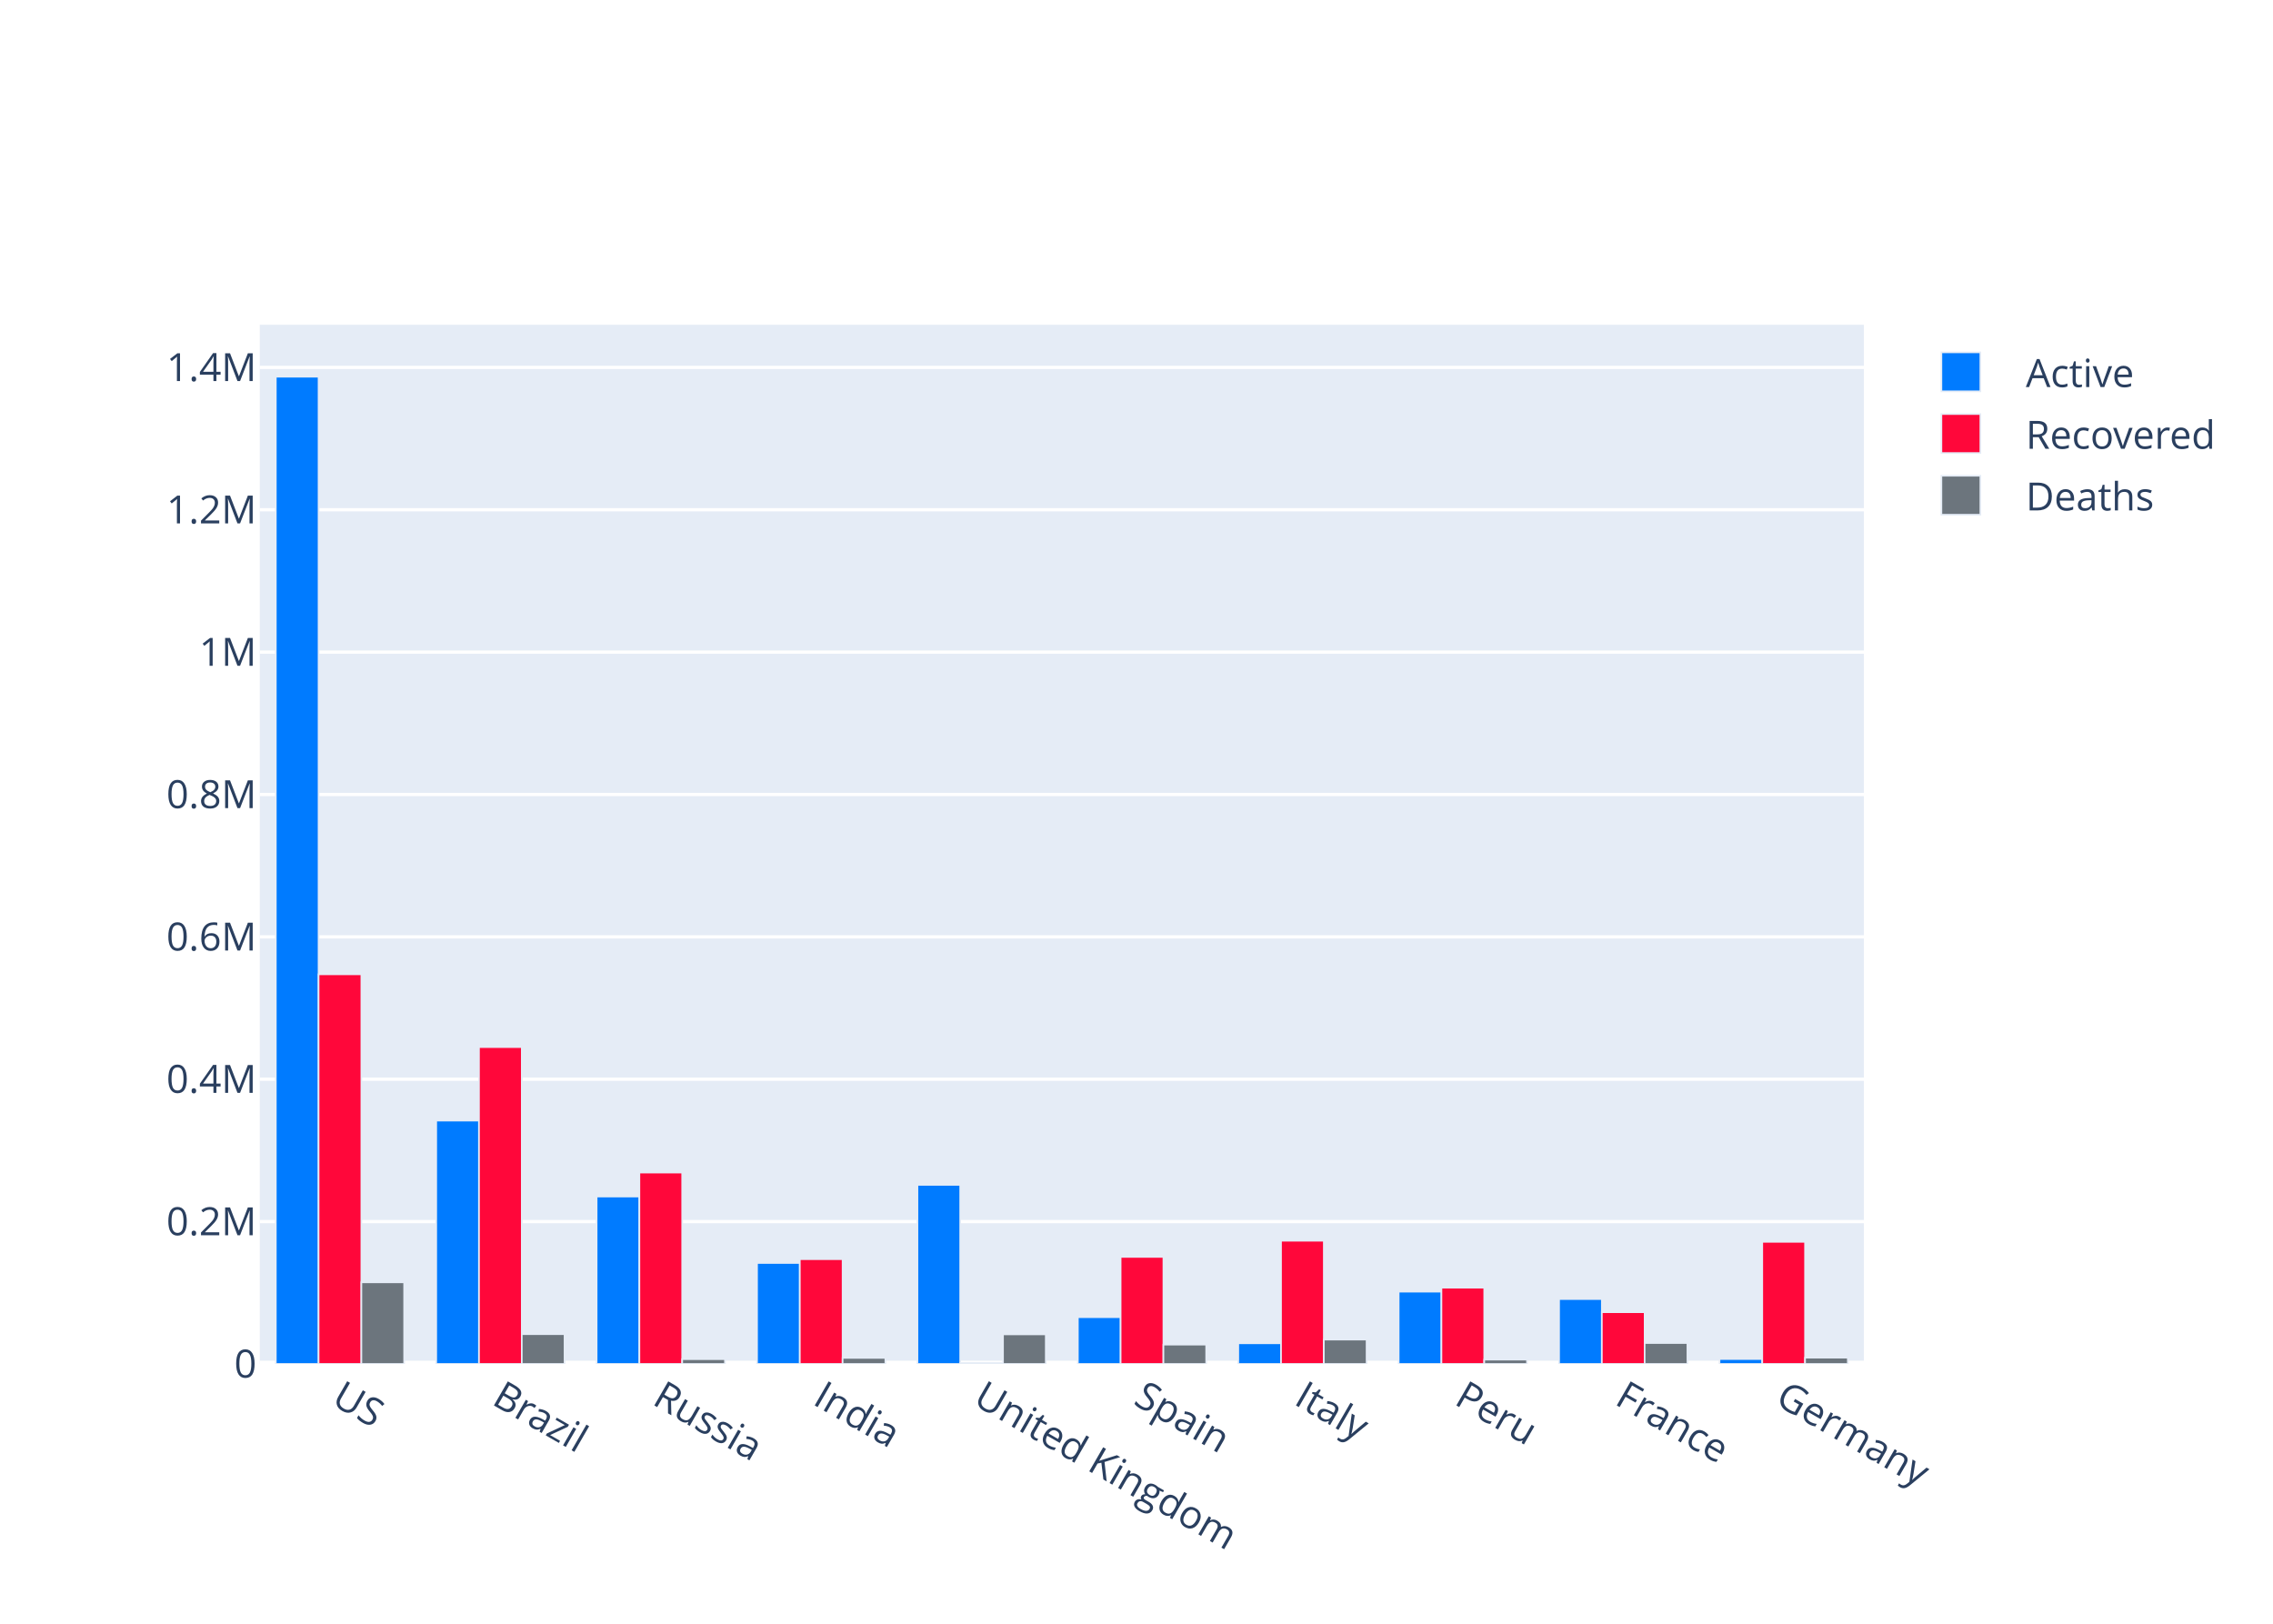
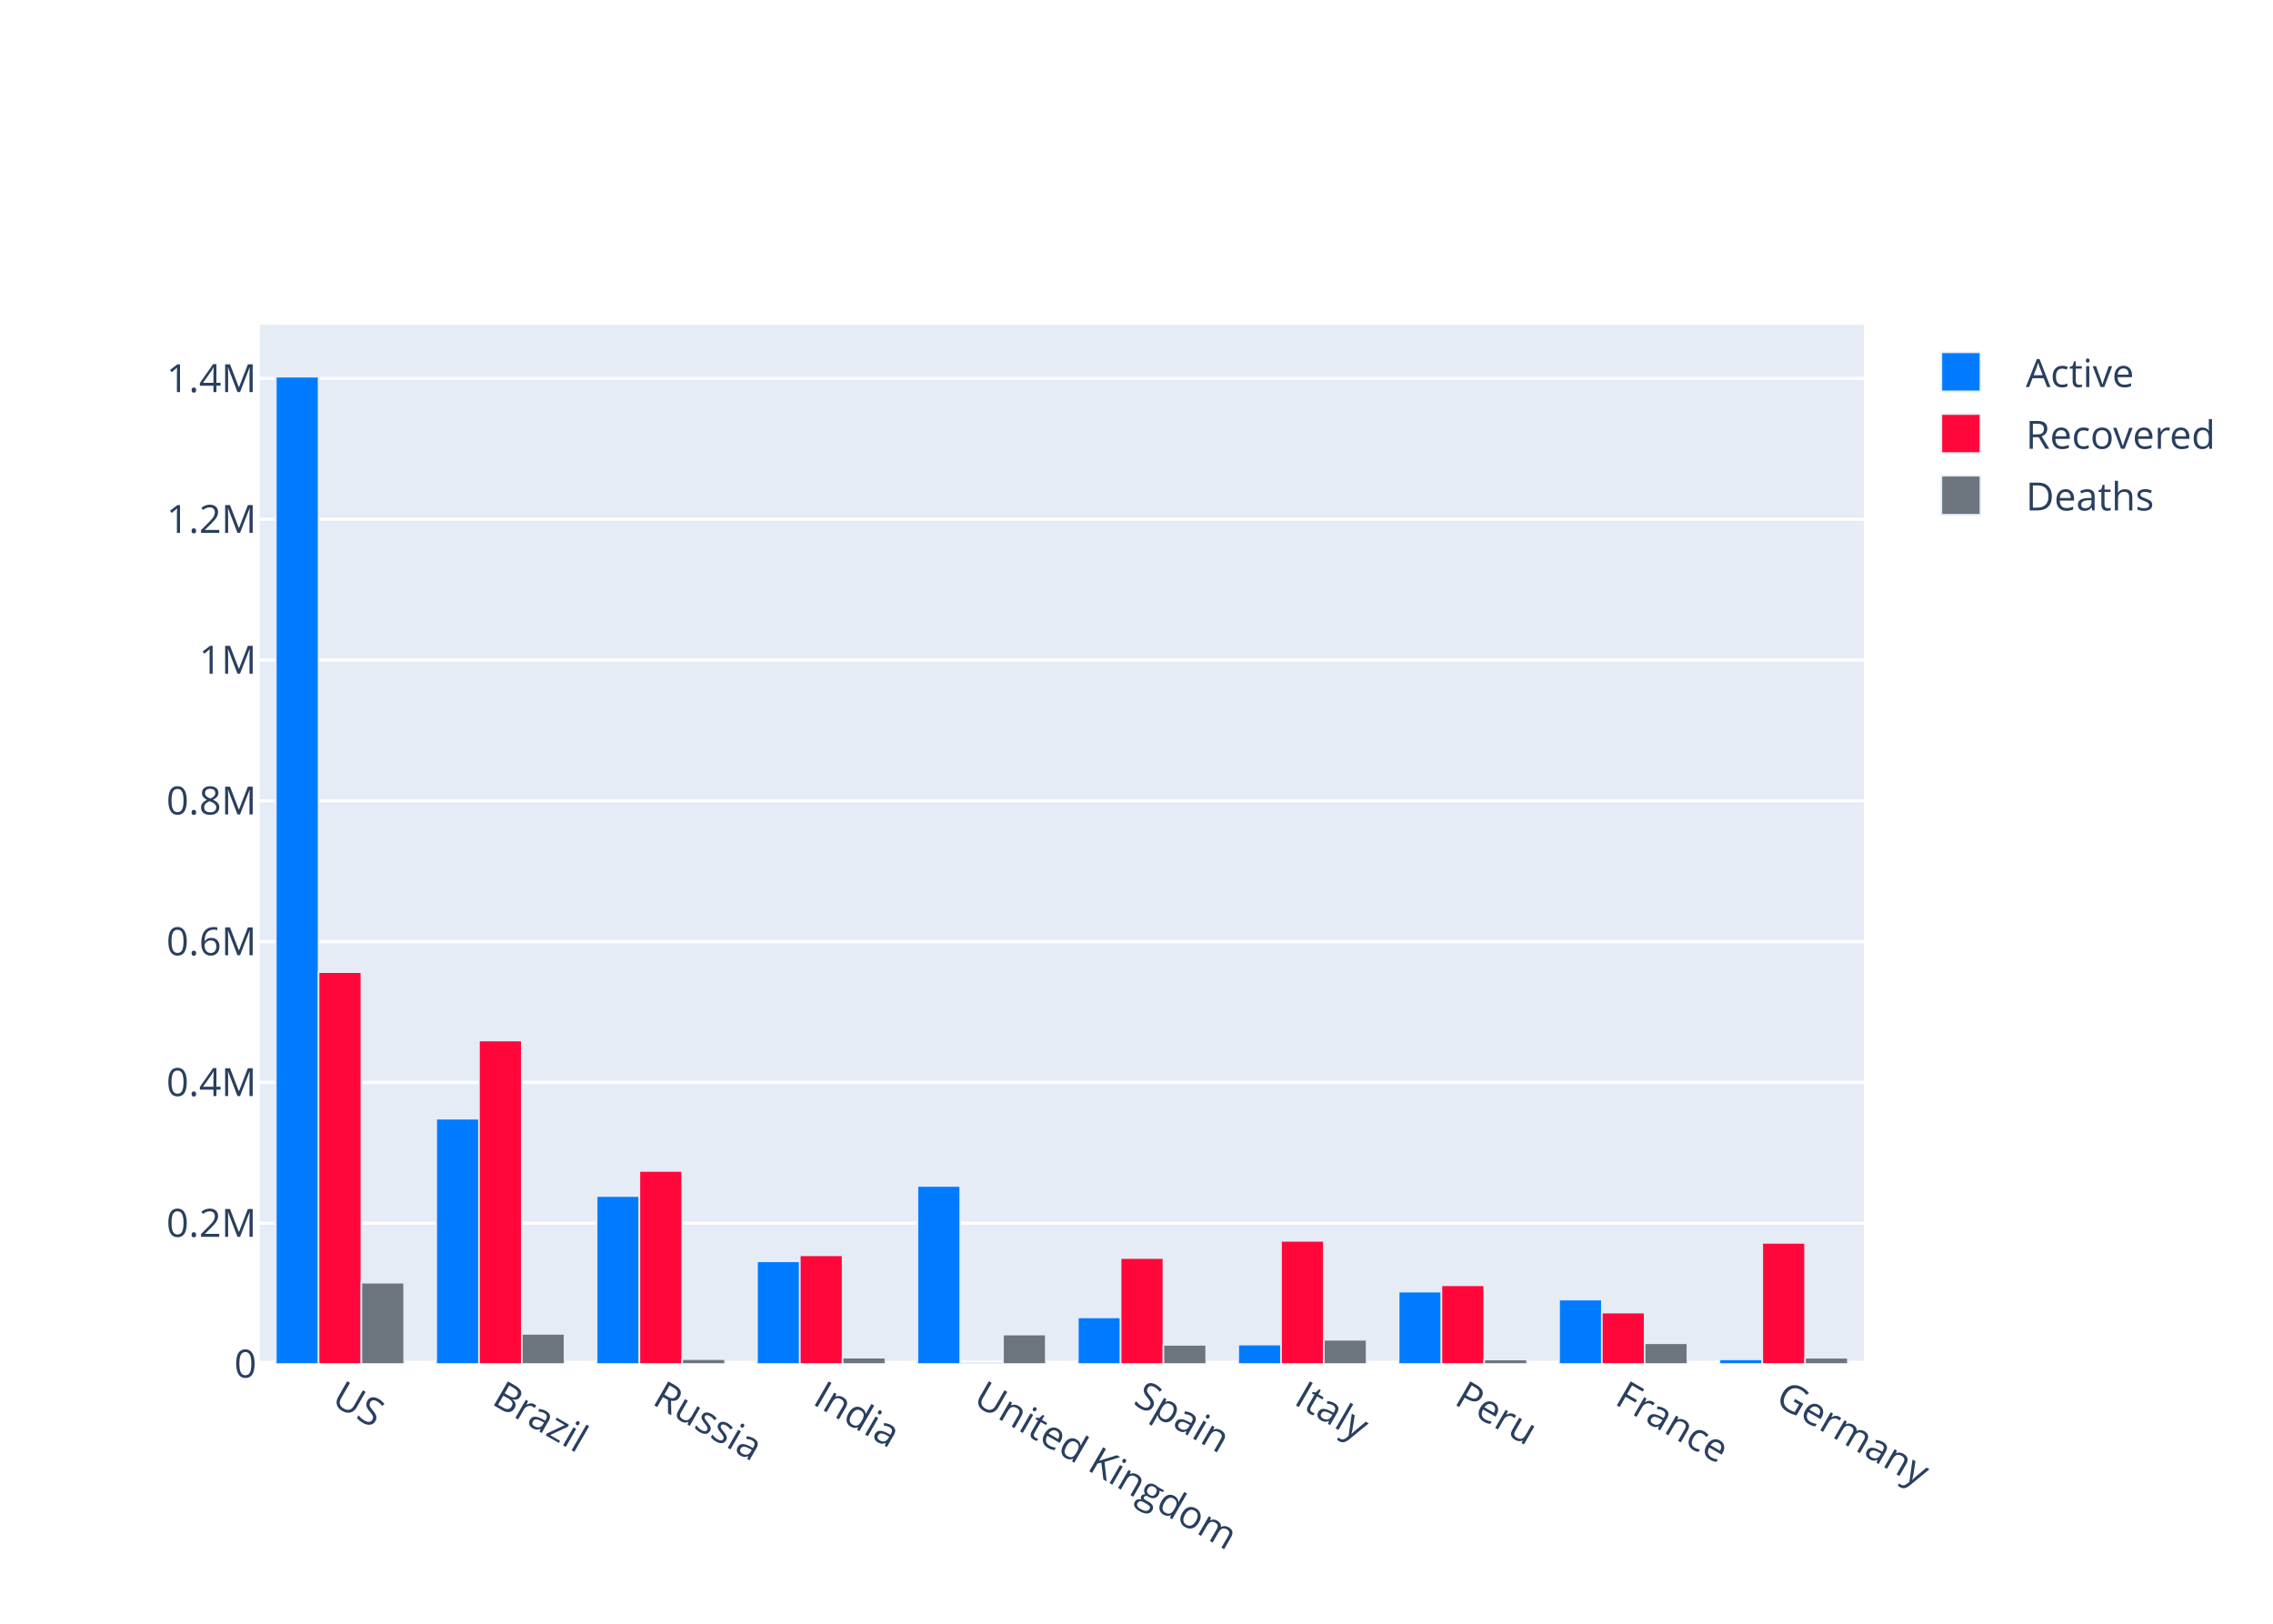
<svg xmlns="http://www.w3.org/2000/svg" class="main-svg" width="700" height="500" style="" viewBox="0 0 700 500">
  <rect x="0" y="0" width="700" height="500" style="fill: rgb(255, 255, 255); fill-opacity: 1;" />
-   <defs id="defs-b386c8">
+   <defs id="defs-b45aad">
    <g class="clips">
-       <clipPath id="clipb386c8xyplot" class="plotclip">
+       <clipPath id="clipb45aadxyplot" class="plotclip">
        <rect width="494" height="320" />
      </clipPath>
-       <clipPath class="axesclip" id="clipb386c8x">
+       <clipPath class="axesclip" id="clipb45aadx">
        <rect x="80" y="0" width="494" height="500" />
      </clipPath>
-       <clipPath class="axesclip" id="clipb386c8y">
+       <clipPath class="axesclip" id="clipb45aady">
        <rect x="0" y="100" width="700" height="320" />
      </clipPath>
-       <clipPath class="axesclip" id="clipb386c8xy">
+       <clipPath class="axesclip" id="clipb45aadxy">
        <rect x="80" y="100" width="494" height="320" />
      </clipPath>
    </g>
    <g class="gradients" />
  </defs>
  <g class="bglayer">
    <rect class="bg" x="80" y="100" width="494" height="320" style="fill: rgb(229, 236, 246); fill-opacity: 1; stroke-width: 0;" />
  </g>
  <g class="layer-below">
    <g class="imagelayer" />
    <g class="shapelayer" />
  </g>
  <g class="cartesianlayer">
    <g class="subplot xy">
      <g class="layer-subplot">
        <g class="shapelayer" />
        <g class="imagelayer" />
      </g>
      <g class="gridlayer">
        <g class="x" />
        <g class="y">
-           <path class="ygrid crisp" transform="translate(0,376.16)" d="M80,0h494" style="stroke: rgb(255, 255, 255); stroke-opacity: 1; stroke-width: 1px;" />
-           <path class="ygrid crisp" transform="translate(0,332.32)" d="M80,0h494" style="stroke: rgb(255, 255, 255); stroke-opacity: 1; stroke-width: 1px;" />
-           <path class="ygrid crisp" transform="translate(0,288.49)" d="M80,0h494" style="stroke: rgb(255, 255, 255); stroke-opacity: 1; stroke-width: 1px;" />
-           <path class="ygrid crisp" transform="translate(0,244.65)" d="M80,0h494" style="stroke: rgb(255, 255, 255); stroke-opacity: 1; stroke-width: 1px;" />
-           <path class="ygrid crisp" transform="translate(0,200.81)" d="M80,0h494" style="stroke: rgb(255, 255, 255); stroke-opacity: 1; stroke-width: 1px;" />
-           <path class="ygrid crisp" transform="translate(0,156.97)" d="M80,0h494" style="stroke: rgb(255, 255, 255); stroke-opacity: 1; stroke-width: 1px;" />
-           <path class="ygrid crisp" transform="translate(0,113.14)" d="M80,0h494" style="stroke: rgb(255, 255, 255); stroke-opacity: 1; stroke-width: 1px;" />
+           <path class="ygrid crisp" transform="translate(0,376.65)" d="M80,0h494" style="stroke: rgb(255, 255, 255); stroke-opacity: 1; stroke-width: 1px;" />
+           <path class="ygrid crisp" transform="translate(0,333.3)" d="M80,0h494" style="stroke: rgb(255, 255, 255); stroke-opacity: 1; stroke-width: 1px;" />
+           <path class="ygrid crisp" transform="translate(0,289.95)" d="M80,0h494" style="stroke: rgb(255, 255, 255); stroke-opacity: 1; stroke-width: 1px;" />
+           <path class="ygrid crisp" transform="translate(0,246.59)" d="M80,0h494" style="stroke: rgb(255, 255, 255); stroke-opacity: 1; stroke-width: 1px;" />
+           <path class="ygrid crisp" transform="translate(0,203.24)" d="M80,0h494" style="stroke: rgb(255, 255, 255); stroke-opacity: 1; stroke-width: 1px;" />
+           <path class="ygrid crisp" transform="translate(0,159.89)" d="M80,0h494" style="stroke: rgb(255, 255, 255); stroke-opacity: 1; stroke-width: 1px;" />
+           <path class="ygrid crisp" transform="translate(0,116.54)" d="M80,0h494" style="stroke: rgb(255, 255, 255); stroke-opacity: 1; stroke-width: 1px;" />
        </g>
      </g>
      <g class="zerolinelayer">
        <path class="yzl zl crisp" transform="translate(0,420)" d="M80,0h494" style="stroke: rgb(255, 255, 255); stroke-opacity: 1; stroke-width: 2px;" />
      </g>
      <path class="xlines-below" />
      <path class="ylines-below" />
      <g class="overlines-below" />
      <g class="xaxislayer-below" />
      <g class="yaxislayer-below" />
      <g class="overaxes-below" />
-       <g class="plot" transform="translate(80, 100)" clip-path="url('#clipb386c8xyplot')">
+       <g class="plot" transform="translate(80, 100)" clip-path="url('#clipb45aadxyplot')">
        <g class="barlayer mlayer">
          <g class="trace bars" style="opacity: 1;">
            <g class="points">
              <g class="point">
                <path d="M4.94,320V16H18.11V320Z" style="vector-effect: non-scaling-stroke; opacity: 1; stroke-width: 0.5px; fill: rgb(0, 123, 255); fill-opacity: 1; stroke: rgb(229, 236, 246); stroke-opacity: 1;" />
              </g>
              <g class="point">
-                 <path d="M54.34,320V245.07H67.51V320Z" style="vector-effect: non-scaling-stroke; opacity: 1; stroke-width: 0.5px; fill: rgb(0, 123, 255); fill-opacity: 1; stroke: rgb(229, 236, 246); stroke-opacity: 1;" />
-               </g>
-               <g class="point">
-                 <path d="M103.74,320V268.45H116.91V320Z" style="vector-effect: non-scaling-stroke; opacity: 1; stroke-width: 0.5px; fill: rgb(0, 123, 255); fill-opacity: 1; stroke: rgb(229, 236, 246); stroke-opacity: 1;" />
-               </g>
-               <g class="point">
-                 <path d="M153.14,320V288.91H166.31V320Z" style="vector-effect: non-scaling-stroke; opacity: 1; stroke-width: 0.5px; fill: rgb(0, 123, 255); fill-opacity: 1; stroke: rgb(229, 236, 246); stroke-opacity: 1;" />
-               </g>
-               <g class="point">
-                 <path d="M202.54,320V264.86H215.71V320Z" style="vector-effect: non-scaling-stroke; opacity: 1; stroke-width: 0.5px; fill: rgb(0, 123, 255); fill-opacity: 1; stroke: rgb(229, 236, 246); stroke-opacity: 1;" />
-               </g>
-               <g class="point">
-                 <path d="M251.94,320V305.6H265.11V320Z" style="vector-effect: non-scaling-stroke; opacity: 1; stroke-width: 0.5px; fill: rgb(0, 123, 255); fill-opacity: 1; stroke: rgb(229, 236, 246); stroke-opacity: 1;" />
-               </g>
-               <g class="point">
-                 <path d="M301.34,320V313.64H314.51V320Z" style="vector-effect: non-scaling-stroke; opacity: 1; stroke-width: 0.5px; fill: rgb(0, 123, 255); fill-opacity: 1; stroke: rgb(229, 236, 246); stroke-opacity: 1;" />
+                 <path d="M54.34,320V244.49H67.51V320Z" style="vector-effect: non-scaling-stroke; opacity: 1; stroke-width: 0.5px; fill: rgb(0, 123, 255); fill-opacity: 1; stroke: rgb(229, 236, 246); stroke-opacity: 1;" />
+               </g>
+               <g class="point">
+                 <path d="M103.74,320V268.3H116.91V320Z" style="vector-effect: non-scaling-stroke; opacity: 1; stroke-width: 0.5px; fill: rgb(0, 123, 255); fill-opacity: 1; stroke: rgb(229, 236, 246); stroke-opacity: 1;" />
+               </g>
+               <g class="point">
+                 <path d="M153.14,320V288.4H166.31V320Z" style="vector-effect: non-scaling-stroke; opacity: 1; stroke-width: 0.5px; fill: rgb(0, 123, 255); fill-opacity: 1; stroke: rgb(229, 236, 246); stroke-opacity: 1;" />
+               </g>
+               <g class="point">
+                 <path d="M202.54,320V265.2H215.71V320Z" style="vector-effect: non-scaling-stroke; opacity: 1; stroke-width: 0.5px; fill: rgb(0, 123, 255); fill-opacity: 1; stroke: rgb(229, 236, 246); stroke-opacity: 1;" />
+               </g>
+               <g class="point">
+                 <path d="M251.94,320V305.67H265.11V320Z" style="vector-effect: non-scaling-stroke; opacity: 1; stroke-width: 0.5px; fill: rgb(0, 123, 255); fill-opacity: 1; stroke: rgb(229, 236, 246); stroke-opacity: 1;" />
+               </g>
+               <g class="point">
+                 <path d="M301.34,320V314.04H314.51V320Z" style="vector-effect: non-scaling-stroke; opacity: 1; stroke-width: 0.5px; fill: rgb(0, 123, 255); fill-opacity: 1; stroke: rgb(229, 236, 246); stroke-opacity: 1;" />
              </g>
              <g class="point">
                <path d="M350.74,320V297.74H363.91V320Z" style="vector-effect: non-scaling-stroke; opacity: 1; stroke-width: 0.5px; fill: rgb(0, 123, 255); fill-opacity: 1; stroke: rgb(229, 236, 246); stroke-opacity: 1;" />
              </g>
              <g class="point">
-                 <path d="M400.14,320V300.02H413.31V320Z" style="vector-effect: non-scaling-stroke; opacity: 1; stroke-width: 0.5px; fill: rgb(0, 123, 255); fill-opacity: 1; stroke: rgb(229, 236, 246); stroke-opacity: 1;" />
-               </g>
-               <g class="point">
-                 <path d="M449.54,320V318.49H462.71V320Z" style="vector-effect: non-scaling-stroke; opacity: 1; stroke-width: 0.5px; fill: rgb(0, 123, 255); fill-opacity: 1; stroke: rgb(229, 236, 246); stroke-opacity: 1;" />
+                 <path d="M400.14,320V300.19H413.31V320Z" style="vector-effect: non-scaling-stroke; opacity: 1; stroke-width: 0.5px; fill: rgb(0, 123, 255); fill-opacity: 1; stroke: rgb(229, 236, 246); stroke-opacity: 1;" />
+               </g>
+               <g class="point">
+                 <path d="M449.54,320V318.59H462.71V320Z" style="vector-effect: non-scaling-stroke; opacity: 1; stroke-width: 0.5px; fill: rgb(0, 123, 255); fill-opacity: 1; stroke: rgb(229, 236, 246); stroke-opacity: 1;" />
              </g>
            </g>
          </g>
          <g class="trace bars" style="opacity: 1;">
            <g class="points">
              <g class="point">
-                 <path d="M18.11,320V200.02H31.29V320Z" style="vector-effect: non-scaling-stroke; opacity: 1; stroke-width: 0.5px; fill: rgb(255, 7, 58); fill-opacity: 1; stroke: rgb(229, 236, 246); stroke-opacity: 1;" />
-               </g>
-               <g class="point">
-                 <path d="M67.51,320V222.43H80.69V320Z" style="vector-effect: non-scaling-stroke; opacity: 1; stroke-width: 0.5px; fill: rgb(255, 7, 58); fill-opacity: 1; stroke: rgb(229, 236, 246); stroke-opacity: 1;" />
-               </g>
-               <g class="point">
-                 <path d="M116.91,320V261.07H130.09V320Z" style="vector-effect: non-scaling-stroke; opacity: 1; stroke-width: 0.5px; fill: rgb(255, 7, 58); fill-opacity: 1; stroke: rgb(229, 236, 246); stroke-opacity: 1;" />
-               </g>
-               <g class="point">
-                 <path d="M166.31,320V287.74H179.49V320Z" style="vector-effect: non-scaling-stroke; opacity: 1; stroke-width: 0.5px; fill: rgb(255, 7, 58); fill-opacity: 1; stroke: rgb(229, 236, 246); stroke-opacity: 1;" />
+                 <path d="M18.11,320V199.35H31.29V320Z" style="vector-effect: non-scaling-stroke; opacity: 1; stroke-width: 0.5px; fill: rgb(255, 7, 58); fill-opacity: 1; stroke: rgb(229, 236, 246); stroke-opacity: 1;" />
+               </g>
+               <g class="point">
+                 <path d="M67.51,320V220.41H80.69V320Z" style="vector-effect: non-scaling-stroke; opacity: 1; stroke-width: 0.5px; fill: rgb(255, 7, 58); fill-opacity: 1; stroke: rgb(229, 236, 246); stroke-opacity: 1;" />
+               </g>
+               <g class="point">
+                 <path d="M116.91,320V260.58H130.09V320Z" style="vector-effect: non-scaling-stroke; opacity: 1; stroke-width: 0.5px; fill: rgb(255, 7, 58); fill-opacity: 1; stroke: rgb(229, 236, 246); stroke-opacity: 1;" />
+               </g>
+               <g class="point">
+                 <path d="M166.31,320V286.55H179.49V320Z" style="vector-effect: non-scaling-stroke; opacity: 1; stroke-width: 0.5px; fill: rgb(255, 7, 58); fill-opacity: 1; stroke: rgb(229, 236, 246); stroke-opacity: 1;" />
              </g>
              <g class="point">
                <path d="M215.71,320V319.72H228.89V320Z" style="vector-effect: non-scaling-stroke; opacity: 1; stroke-width: 0.5px; fill: rgb(255, 7, 58); fill-opacity: 1; stroke: rgb(229, 236, 246); stroke-opacity: 1;" />
              </g>
              <g class="point">
-                 <path d="M265.11,320V287.04H278.29V320Z" style="vector-effect: non-scaling-stroke; opacity: 1; stroke-width: 0.5px; fill: rgb(255, 7, 58); fill-opacity: 1; stroke: rgb(229, 236, 246); stroke-opacity: 1;" />
-               </g>
-               <g class="point">
-                 <path d="M314.51,320V282.06H327.69V320Z" style="vector-effect: non-scaling-stroke; opacity: 1; stroke-width: 0.5px; fill: rgb(255, 7, 58); fill-opacity: 1; stroke: rgb(229, 236, 246); stroke-opacity: 1;" />
-               </g>
-               <g class="point">
-                 <path d="M363.91,320V296.52H377.09V320Z" style="vector-effect: non-scaling-stroke; opacity: 1; stroke-width: 0.5px; fill: rgb(255, 7, 58); fill-opacity: 1; stroke: rgb(229, 236, 246); stroke-opacity: 1;" />
-               </g>
-               <g class="point">
-                 <path d="M413.31,320V304.07H426.49V320Z" style="vector-effect: non-scaling-stroke; opacity: 1; stroke-width: 0.5px; fill: rgb(255, 7, 58); fill-opacity: 1; stroke: rgb(229, 236, 246); stroke-opacity: 1;" />
-               </g>
-               <g class="point">
-                 <path d="M462.71,320V282.4H475.89V320Z" style="vector-effect: non-scaling-stroke; opacity: 1; stroke-width: 0.5px; fill: rgb(255, 7, 58); fill-opacity: 1; stroke: rgb(229, 236, 246); stroke-opacity: 1;" />
+                 <path d="M265.11,320V287.4H278.29V320Z" style="vector-effect: non-scaling-stroke; opacity: 1; stroke-width: 0.5px; fill: rgb(255, 7, 58); fill-opacity: 1; stroke: rgb(229, 236, 246); stroke-opacity: 1;" />
+               </g>
+               <g class="point">
+                 <path d="M314.51,320V282.1H327.69V320Z" style="vector-effect: non-scaling-stroke; opacity: 1; stroke-width: 0.5px; fill: rgb(255, 7, 58); fill-opacity: 1; stroke: rgb(229, 236, 246); stroke-opacity: 1;" />
+               </g>
+               <g class="point">
+                 <path d="M363.91,320V295.78H377.09V320Z" style="vector-effect: non-scaling-stroke; opacity: 1; stroke-width: 0.5px; fill: rgb(255, 7, 58); fill-opacity: 1; stroke: rgb(229, 236, 246); stroke-opacity: 1;" />
+               </g>
+               <g class="point">
+                 <path d="M413.31,320V304.19H426.49V320Z" style="vector-effect: non-scaling-stroke; opacity: 1; stroke-width: 0.5px; fill: rgb(255, 7, 58); fill-opacity: 1; stroke: rgb(229, 236, 246); stroke-opacity: 1;" />
+               </g>
+               <g class="point">
+                 <path d="M462.71,320V282.72H475.89V320Z" style="vector-effect: non-scaling-stroke; opacity: 1; stroke-width: 0.5px; fill: rgb(255, 7, 58); fill-opacity: 1; stroke: rgb(229, 236, 246); stroke-opacity: 1;" />
              </g>
            </g>
          </g>
          <g class="trace bars" style="opacity: 1;">
            <g class="points">
              <g class="point">
-                 <path d="M31.29,320V294.87H44.46V320Z" style="vector-effect: non-scaling-stroke; opacity: 1; stroke-width: 0.5px; fill: rgb(108, 117, 125); fill-opacity: 1; stroke: rgb(229, 236, 246); stroke-opacity: 1;" />
-               </g>
-               <g class="point">
-                 <path d="M80.69,320V310.83H93.86V320Z" style="vector-effect: non-scaling-stroke; opacity: 1; stroke-width: 0.5px; fill: rgb(108, 117, 125); fill-opacity: 1; stroke: rgb(229, 236, 246); stroke-opacity: 1;" />
-               </g>
-               <g class="point">
-                 <path d="M130.09,320V318.53H143.26V320Z" style="vector-effect: non-scaling-stroke; opacity: 1; stroke-width: 0.5px; fill: rgb(108, 117, 125); fill-opacity: 1; stroke: rgb(229, 236, 246); stroke-opacity: 1;" />
-               </g>
-               <g class="point">
-                 <path d="M179.49,320V318.14H192.66V320Z" style="vector-effect: non-scaling-stroke; opacity: 1; stroke-width: 0.5px; fill: rgb(108, 117, 125); fill-opacity: 1; stroke: rgb(229, 236, 246); stroke-opacity: 1;" />
-               </g>
-               <g class="point">
-                 <path d="M228.89,320V310.89H242.06V320Z" style="vector-effect: non-scaling-stroke; opacity: 1; stroke-width: 0.5px; fill: rgb(108, 117, 125); fill-opacity: 1; stroke: rgb(229, 236, 246); stroke-opacity: 1;" />
-               </g>
-               <g class="point">
-                 <path d="M278.29,320V314.05H291.46V320Z" style="vector-effect: non-scaling-stroke; opacity: 1; stroke-width: 0.5px; fill: rgb(108, 117, 125); fill-opacity: 1; stroke: rgb(229, 236, 246); stroke-opacity: 1;" />
-               </g>
-               <g class="point">
-                 <path d="M327.69,320V312.5H340.86V320Z" style="vector-effect: non-scaling-stroke; opacity: 1; stroke-width: 0.5px; fill: rgb(108, 117, 125); fill-opacity: 1; stroke: rgb(229, 236, 246); stroke-opacity: 1;" />
-               </g>
-               <g class="point">
-                 <path d="M377.09,320V318.67H390.26V320Z" style="vector-effect: non-scaling-stroke; opacity: 1; stroke-width: 0.5px; fill: rgb(108, 117, 125); fill-opacity: 1; stroke: rgb(229, 236, 246); stroke-opacity: 1;" />
-               </g>
-               <g class="point">
-                 <path d="M426.49,320V313.56H439.66V320Z" style="vector-effect: non-scaling-stroke; opacity: 1; stroke-width: 0.5px; fill: rgb(108, 117, 125); fill-opacity: 1; stroke: rgb(229, 236, 246); stroke-opacity: 1;" />
-               </g>
-               <g class="point">
-                 <path d="M475.89,320V318.07H489.06V320Z" style="vector-effect: non-scaling-stroke; opacity: 1; stroke-width: 0.5px; fill: rgb(108, 117, 125); fill-opacity: 1; stroke: rgb(229, 236, 246); stroke-opacity: 1;" />
+                 <path d="M31.29,320V294.98H44.46V320Z" style="vector-effect: non-scaling-stroke; opacity: 1; stroke-width: 0.5px; fill: rgb(108, 117, 125); fill-opacity: 1; stroke: rgb(229, 236, 246); stroke-opacity: 1;" />
+               </g>
+               <g class="point">
+                 <path d="M80.69,320V310.74H93.86V320Z" style="vector-effect: non-scaling-stroke; opacity: 1; stroke-width: 0.5px; fill: rgb(108, 117, 125); fill-opacity: 1; stroke: rgb(229, 236, 246); stroke-opacity: 1;" />
+               </g>
+               <g class="point">
+                 <path d="M130.09,320V318.52H143.26V320Z" style="vector-effect: non-scaling-stroke; opacity: 1; stroke-width: 0.5px; fill: rgb(108, 117, 125); fill-opacity: 1; stroke: rgb(229, 236, 246); stroke-opacity: 1;" />
+               </g>
+               <g class="point">
+                 <path d="M179.49,320V318.07H192.66V320Z" style="vector-effect: non-scaling-stroke; opacity: 1; stroke-width: 0.5px; fill: rgb(108, 117, 125); fill-opacity: 1; stroke: rgb(229, 236, 246); stroke-opacity: 1;" />
+               </g>
+               <g class="point">
+                 <path d="M228.89,320V310.95H242.06V320Z" style="vector-effect: non-scaling-stroke; opacity: 1; stroke-width: 0.5px; fill: rgb(108, 117, 125); fill-opacity: 1; stroke: rgb(229, 236, 246); stroke-opacity: 1;" />
+               </g>
+               <g class="point">
+                 <path d="M278.29,320V314.12H291.46V320Z" style="vector-effect: non-scaling-stroke; opacity: 1; stroke-width: 0.5px; fill: rgb(108, 117, 125); fill-opacity: 1; stroke: rgb(229, 236, 246); stroke-opacity: 1;" />
+               </g>
+               <g class="point">
+                 <path d="M327.69,320V312.56H340.86V320Z" style="vector-effect: non-scaling-stroke; opacity: 1; stroke-width: 0.5px; fill: rgb(108, 117, 125); fill-opacity: 1; stroke: rgb(229, 236, 246); stroke-opacity: 1;" />
+               </g>
+               <g class="point">
+                 <path d="M377.09,320V318.63H390.26V320Z" style="vector-effect: non-scaling-stroke; opacity: 1; stroke-width: 0.5px; fill: rgb(108, 117, 125); fill-opacity: 1; stroke: rgb(229, 236, 246); stroke-opacity: 1;" />
+               </g>
+               <g class="point">
+                 <path d="M426.49,320V313.63H439.66V320Z" style="vector-effect: non-scaling-stroke; opacity: 1; stroke-width: 0.5px; fill: rgb(108, 117, 125); fill-opacity: 1; stroke: rgb(229, 236, 246); stroke-opacity: 1;" />
+               </g>
+               <g class="point">
+                 <path d="M475.89,320V318.09H489.06V320Z" style="vector-effect: non-scaling-stroke; opacity: 1; stroke-width: 0.5px; fill: rgb(108, 117, 125); fill-opacity: 1; stroke: rgb(229, 236, 246); stroke-opacity: 1;" />
              </g>
            </g>
          </g>
        </g>
      </g>
      <g class="overplot" />
      <path class="xlines-above crisp" d="M0,0" style="fill: none;" />
      <path class="ylines-above crisp" d="M0,0" style="fill: none;" />
      <g class="overlines-above" />
      <g class="xaxislayer-above">
        <g class="xtick">
          <text text-anchor="start" x="0" y="433" transform="translate(104.7,0) rotate(30,0,427)" style="font-family: 'Open Sans', verdana, arial, sans-serif; font-size: 12px; fill: rgb(42, 63, 95); fill-opacity: 1; white-space: pre;">US</text>
        </g>
        <g class="xtick">
          <text text-anchor="start" x="0" y="433" transform="translate(154.1,0) rotate(30,0,427)" style="font-family: 'Open Sans', verdana, arial, sans-serif; font-size: 12px; fill: rgb(42, 63, 95); fill-opacity: 1; white-space: pre;">Brazil</text>
        </g>
        <g class="xtick">
          <text text-anchor="start" x="0" y="433" transform="translate(203.5,0) rotate(30,0,427)" style="font-family: 'Open Sans', verdana, arial, sans-serif; font-size: 12px; fill: rgb(42, 63, 95); fill-opacity: 1; white-space: pre;">Russia</text>
        </g>
        <g class="xtick">
          <text text-anchor="start" x="0" y="433" transform="translate(252.9,0) rotate(30,0,427)" style="font-family: 'Open Sans', verdana, arial, sans-serif; font-size: 12px; fill: rgb(42, 63, 95); fill-opacity: 1; white-space: pre;">India</text>
        </g>
        <g class="xtick">
          <text text-anchor="start" x="0" y="433" transform="translate(302.3,0) rotate(30,0,427)" style="font-family: 'Open Sans', verdana, arial, sans-serif; font-size: 12px; fill: rgb(42, 63, 95); fill-opacity: 1; white-space: pre;">United Kingdom</text>
        </g>
        <g class="xtick">
          <text text-anchor="start" x="0" y="433" transform="translate(351.7,0) rotate(30,0,427)" style="font-family: 'Open Sans', verdana, arial, sans-serif; font-size: 12px; fill: rgb(42, 63, 95); fill-opacity: 1; white-space: pre;">Spain</text>
        </g>
        <g class="xtick">
          <text text-anchor="start" x="0" y="433" transform="translate(401.1,0) rotate(30,0,427)" style="font-family: 'Open Sans', verdana, arial, sans-serif; font-size: 12px; fill: rgb(42, 63, 95); fill-opacity: 1; white-space: pre;">Italy</text>
        </g>
        <g class="xtick">
          <text text-anchor="start" x="0" y="433" transform="translate(450.5,0) rotate(30,0,427)" style="font-family: 'Open Sans', verdana, arial, sans-serif; font-size: 12px; fill: rgb(42, 63, 95); fill-opacity: 1; white-space: pre;">Peru</text>
        </g>
        <g class="xtick">
          <text text-anchor="start" x="0" y="433" transform="translate(499.9,0) rotate(30,0,427)" style="font-family: 'Open Sans', verdana, arial, sans-serif; font-size: 12px; fill: rgb(42, 63, 95); fill-opacity: 1; white-space: pre;">France</text>
        </g>
        <g class="xtick">
          <text text-anchor="start" x="0" y="433" transform="translate(549.3,0) rotate(30,0,427)" style="font-family: 'Open Sans', verdana, arial, sans-serif; font-size: 12px; fill: rgb(42, 63, 95); fill-opacity: 1; white-space: pre;">Germany</text>
        </g>
      </g>
      <g class="yaxislayer-above">
        <g class="ytick">
          <text text-anchor="end" x="79" y="4.2" transform="translate(0,420)" style="font-family: 'Open Sans', verdana, arial, sans-serif; font-size: 12px; fill: rgb(42, 63, 95); fill-opacity: 1; white-space: pre;">0</text>
        </g>
        <g class="ytick">
-           <text text-anchor="end" x="79" y="4.2" transform="translate(0,376.16)" style="font-family: 'Open Sans', verdana, arial, sans-serif; font-size: 12px; fill: rgb(42, 63, 95); fill-opacity: 1; white-space: pre;">0.2M</text>
-         </g>
-         <g class="ytick">
-           <text text-anchor="end" x="79" y="4.2" transform="translate(0,332.32)" style="font-family: 'Open Sans', verdana, arial, sans-serif; font-size: 12px; fill: rgb(42, 63, 95); fill-opacity: 1; white-space: pre;">0.4M</text>
-         </g>
-         <g class="ytick">
-           <text text-anchor="end" x="79" y="4.2" transform="translate(0,288.49)" style="font-family: 'Open Sans', verdana, arial, sans-serif; font-size: 12px; fill: rgb(42, 63, 95); fill-opacity: 1; white-space: pre;">0.6M</text>
-         </g>
-         <g class="ytick">
-           <text text-anchor="end" x="79" y="4.2" transform="translate(0,244.65)" style="font-family: 'Open Sans', verdana, arial, sans-serif; font-size: 12px; fill: rgb(42, 63, 95); fill-opacity: 1; white-space: pre;">0.8M</text>
-         </g>
-         <g class="ytick">
-           <text text-anchor="end" x="79" y="4.2" transform="translate(0,200.81)" style="font-family: 'Open Sans', verdana, arial, sans-serif; font-size: 12px; fill: rgb(42, 63, 95); fill-opacity: 1; white-space: pre;">1M</text>
-         </g>
-         <g class="ytick">
-           <text text-anchor="end" x="79" y="4.2" transform="translate(0,156.97)" style="font-family: 'Open Sans', verdana, arial, sans-serif; font-size: 12px; fill: rgb(42, 63, 95); fill-opacity: 1; white-space: pre;">1.2M</text>
-         </g>
-         <g class="ytick">
-           <text text-anchor="end" x="79" y="4.2" transform="translate(0,113.14)" style="font-family: 'Open Sans', verdana, arial, sans-serif; font-size: 12px; fill: rgb(42, 63, 95); fill-opacity: 1; white-space: pre;">1.4M</text>
+           <text text-anchor="end" x="79" y="4.2" transform="translate(0,376.65)" style="font-family: 'Open Sans', verdana, arial, sans-serif; font-size: 12px; fill: rgb(42, 63, 95); fill-opacity: 1; white-space: pre;">0.2M</text>
+         </g>
+         <g class="ytick">
+           <text text-anchor="end" x="79" y="4.2" transform="translate(0,333.3)" style="font-family: 'Open Sans', verdana, arial, sans-serif; font-size: 12px; fill: rgb(42, 63, 95); fill-opacity: 1; white-space: pre;">0.4M</text>
+         </g>
+         <g class="ytick">
+           <text text-anchor="end" x="79" y="4.2" transform="translate(0,289.95)" style="font-family: 'Open Sans', verdana, arial, sans-serif; font-size: 12px; fill: rgb(42, 63, 95); fill-opacity: 1; white-space: pre;">0.6M</text>
+         </g>
+         <g class="ytick">
+           <text text-anchor="end" x="79" y="4.2" transform="translate(0,246.59)" style="font-family: 'Open Sans', verdana, arial, sans-serif; font-size: 12px; fill: rgb(42, 63, 95); fill-opacity: 1; white-space: pre;">0.8M</text>
+         </g>
+         <g class="ytick">
+           <text text-anchor="end" x="79" y="4.2" transform="translate(0,203.24)" style="font-family: 'Open Sans', verdana, arial, sans-serif; font-size: 12px; fill: rgb(42, 63, 95); fill-opacity: 1; white-space: pre;">1M</text>
+         </g>
+         <g class="ytick">
+           <text text-anchor="end" x="79" y="4.2" transform="translate(0,159.89)" style="font-family: 'Open Sans', verdana, arial, sans-serif; font-size: 12px; fill: rgb(42, 63, 95); fill-opacity: 1; white-space: pre;">1.2M</text>
+         </g>
+         <g class="ytick">
+           <text text-anchor="end" x="79" y="4.2" transform="translate(0,116.54)" style="font-family: 'Open Sans', verdana, arial, sans-serif; font-size: 12px; fill: rgb(42, 63, 95); fill-opacity: 1; white-space: pre;">1.4M</text>
        </g>
      </g>
      <g class="overaxes-above" />
    </g>
  </g>
  <g class="polarlayer" />
  <g class="ternarylayer" />
  <g class="geolayer" />
  <g class="funnelarealayer" />
  <g class="pielayer" />
  <g class="treemaplayer" />
  <g class="sunburstlayer" />
  <g class="glimages" />
-   <defs id="topdefs-b386c8">
+   <defs id="topdefs-b45aad">
    <g class="clips" />
-     <clipPath id="legendb386c8">
+     <clipPath id="legendb45aad">
      <rect width="104" height="67" x="0" y="0" />
    </clipPath>
  </defs>
  <g class="layer-above">
    <g class="imagelayer" />
    <g class="shapelayer" />
  </g>
  <g class="infolayer">
    <g class="legend" pointer-events="all" transform="translate(583.88, 100)">
      <rect class="bg" shape-rendering="crispEdges" width="104" height="67" x="0" y="0" style="stroke: rgb(68, 68, 68); stroke-opacity: 1; fill: rgb(255, 255, 255); fill-opacity: 1; stroke-width: 0px;" />
-       <g class="scrollbox" transform="translate(0, 0)" clip-path="url('#legendb386c8')">
+       <g class="scrollbox" transform="translate(0, 0)" clip-path="url('#legendb45aad')">
        <g class="groups">
          <g class="traces" transform="translate(0, 14.5)" style="opacity: 1;">
            <text class="legendtext user-select-none" text-anchor="start" x="40" y="4.68" style="font-family: 'Open Sans', verdana, arial, sans-serif; font-size: 12px; fill: rgb(42, 63, 95); fill-opacity: 1; white-space: pre;">Active</text>
            <g class="layers" style="opacity: 1;">
              <g class="legendfill" />
              <g class="legendlines" />
              <g class="legendsymbols">
                <g class="legendpoints">
                  <path class="legendundefined" d="M6,6H-6V-6H6Z" transform="translate(20,0)" style="stroke-width: 0.5px; fill: rgb(0, 123, 255); fill-opacity: 1; stroke: rgb(229, 236, 246); stroke-opacity: 1;" />
                </g>
              </g>
            </g>
            <rect class="legendtoggle" pointer-events="all" x="0" y="-9.5" width="98.031" height="19" style="cursor: pointer; fill: rgb(0, 0, 0); fill-opacity: 0;" />
          </g>
          <g class="traces" transform="translate(0, 33.5)" style="opacity: 1;">
            <text class="legendtext user-select-none" text-anchor="start" x="40" y="4.68" style="font-family: 'Open Sans', verdana, arial, sans-serif; font-size: 12px; fill: rgb(42, 63, 95); fill-opacity: 1; white-space: pre;">Recovered</text>
            <g class="layers" style="opacity: 1;">
              <g class="legendfill" />
              <g class="legendlines" />
              <g class="legendsymbols">
                <g class="legendpoints">
                  <path class="legendundefined" d="M6,6H-6V-6H6Z" transform="translate(20,0)" style="stroke-width: 0.5px; fill: rgb(255, 7, 58); fill-opacity: 1; stroke: rgb(229, 236, 246); stroke-opacity: 1;" />
                </g>
              </g>
            </g>
            <rect class="legendtoggle" pointer-events="all" x="0" y="-9.5" width="98.031" height="19" style="cursor: pointer; fill: rgb(0, 0, 0); fill-opacity: 0;" />
          </g>
          <g class="traces" transform="translate(0, 52.5)" style="opacity: 1;">
            <text class="legendtext user-select-none" text-anchor="start" x="40" y="4.68" style="font-family: 'Open Sans', verdana, arial, sans-serif; font-size: 12px; fill: rgb(42, 63, 95); fill-opacity: 1; white-space: pre;">Deaths</text>
            <g class="layers" style="opacity: 1;">
              <g class="legendfill" />
              <g class="legendlines" />
              <g class="legendsymbols">
                <g class="legendpoints">
                  <path class="legendundefined" d="M6,6H-6V-6H6Z" transform="translate(20,0)" style="stroke-width: 0.5px; fill: rgb(108, 117, 125); fill-opacity: 1; stroke: rgb(229, 236, 246); stroke-opacity: 1;" />
                </g>
              </g>
            </g>
            <rect class="legendtoggle" pointer-events="all" x="0" y="-9.5" width="98.031" height="19" style="cursor: pointer; fill: rgb(0, 0, 0); fill-opacity: 0;" />
          </g>
        </g>
      </g>
      <rect class="scrollbar" rx="20" ry="3" width="0" height="0" x="0" y="0" style="fill: rgb(128, 139, 164); fill-opacity: 1;" />
    </g>
    <g class="g-gtitle" />
    <g class="g-xtitle" />
    <g class="g-ytitle" />
  </g>
</svg>
